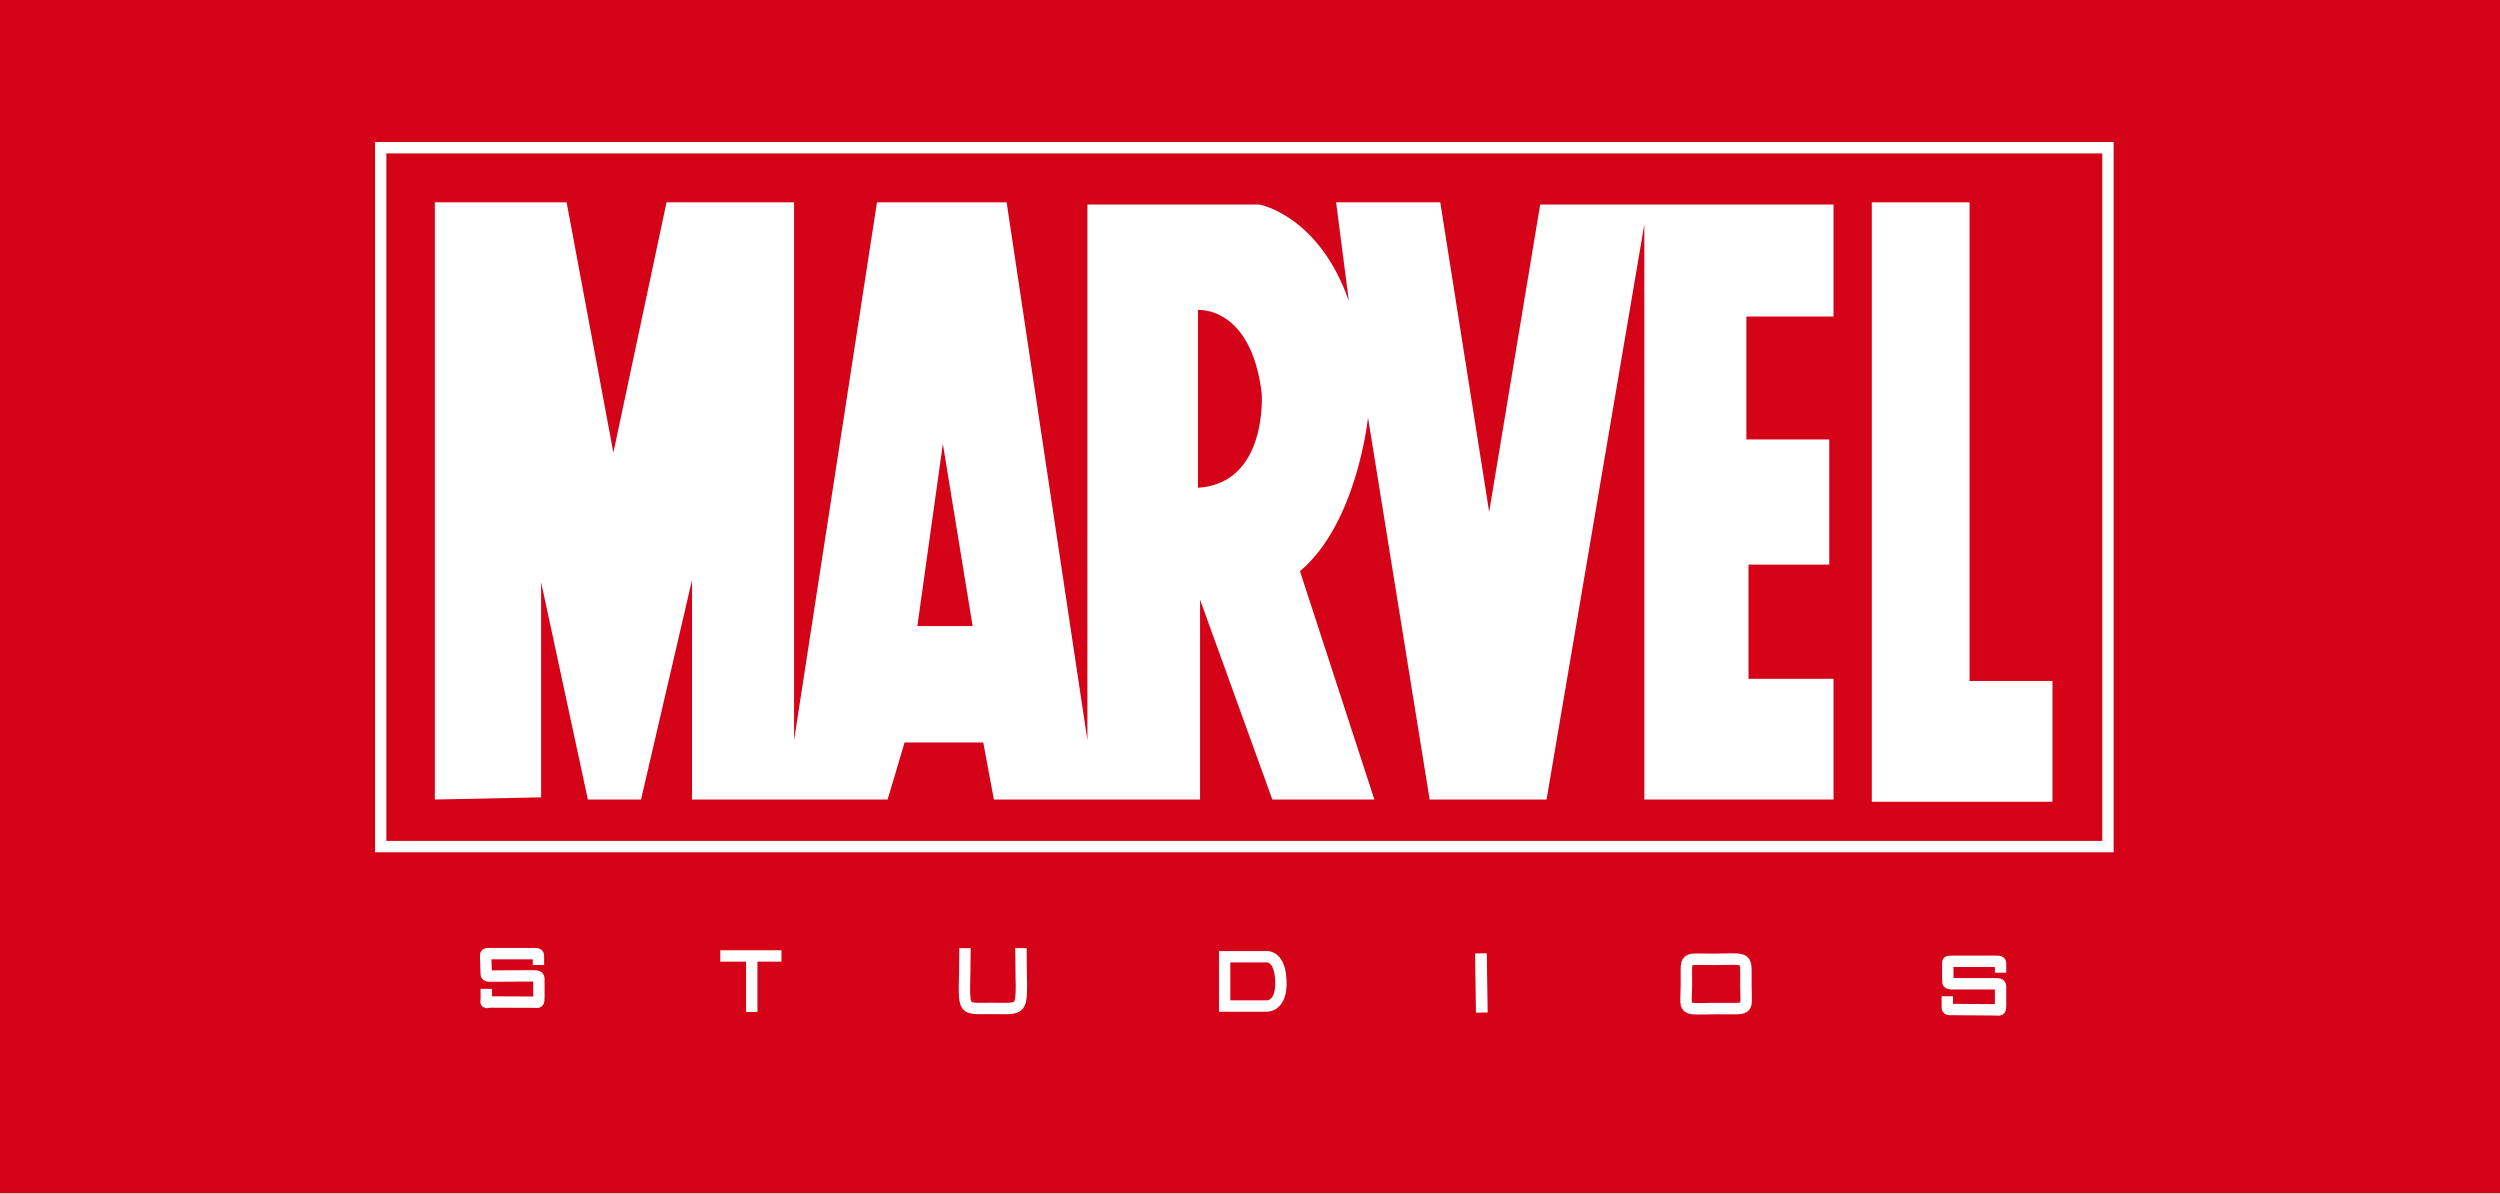
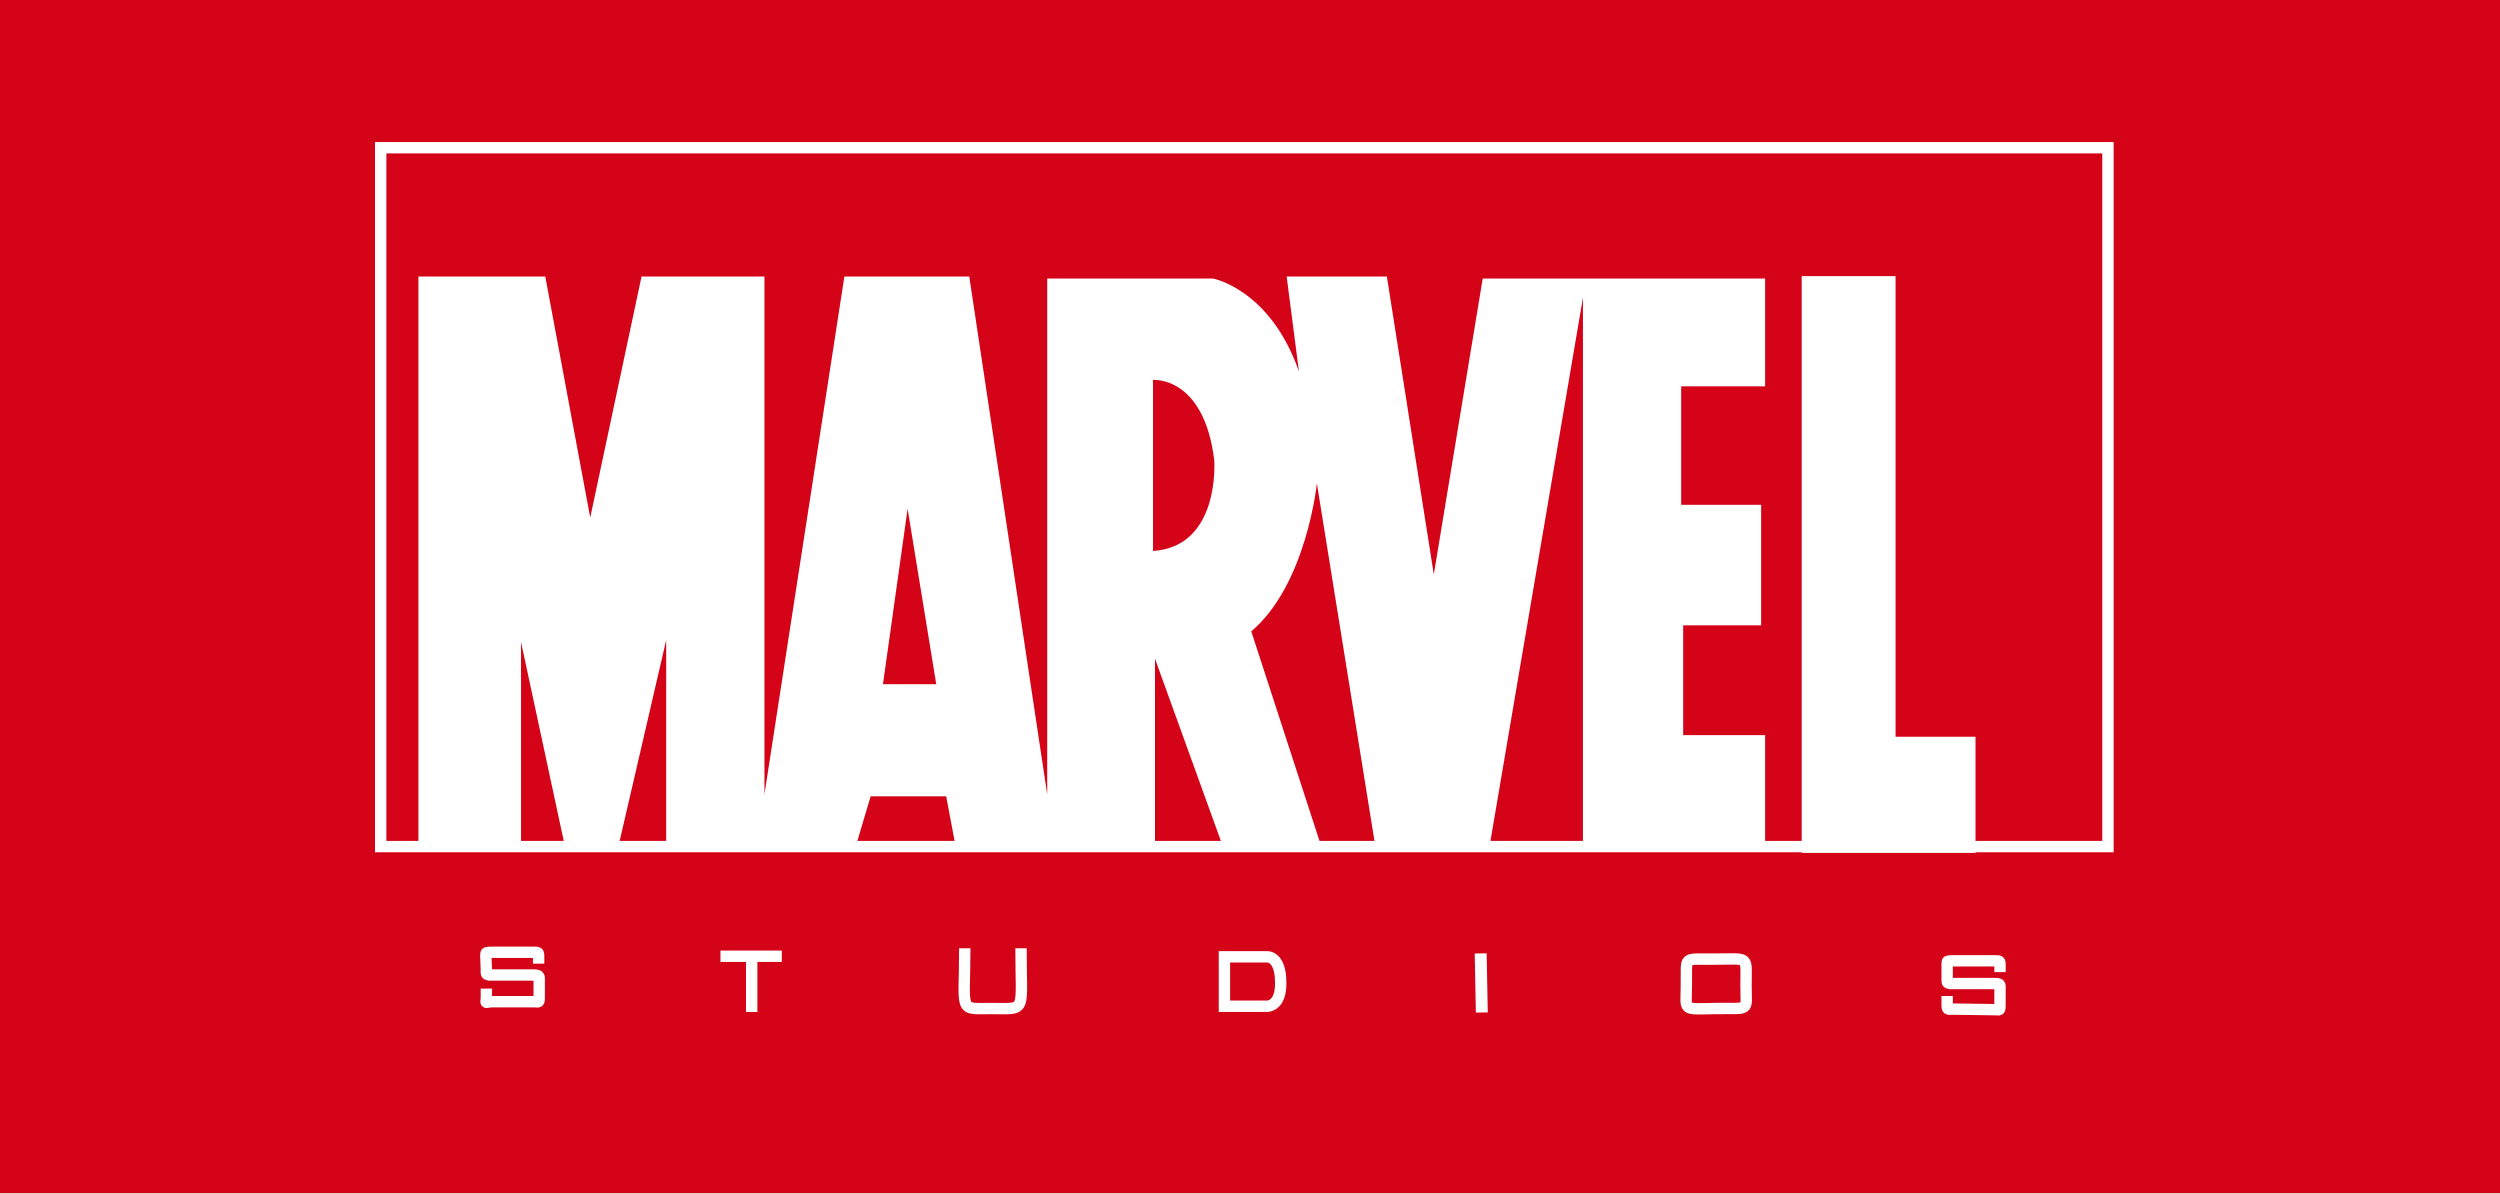
<svg xmlns="http://www.w3.org/2000/svg" id="svg2" version="1.1" width="440" height="210" viewBox="0 0 440 210">
  <defs id="defs6">
    <style id="style2422" type="text/css" />
    <clipPath id="id3">
      <path id="path2428" d="M 0,792 612,792 612,0 0,0 0,792 Z" />
    </clipPath>
  </defs>
-   <rect style="opacity:1;fill:#d40317;fill-opacity:1;fill-rule:nonzero;stroke:none;stroke-width:1.676;stroke-linecap:round;stroke-linejoin:miter;stroke-miterlimit:4;stroke-dasharray:none;stroke-opacity:1" id="rect4340" width="440" height="210" x="0" y="-4.6629367e-015" />
+   <rect style="opacity:1;fill:#d40317;fill-opacity:1;fill-rule:nonzero;stroke:none;stroke-width:1.7;stroke-linecap:round;stroke-linejoin:miter;stroke-miterlimit:4;stroke-dasharray:none;stroke-opacity:1" id="rect4340" width="440" height="210" x="0" y="0" />
  <g id="layer2" style="display:inline">
    <path style="fill:none;fill-rule:evenodd;stroke:#ffffff;stroke-width:2;stroke-linecap:butt;stroke-linejoin:miter;stroke-miterlimit:4;stroke-dasharray:none;stroke-opacity:1" d="m 67,26 304,0 0,123 -304,0 z" id="path4142" />
  </g>
  <g id="layer3" style="display:inline">
-     <path style="fill:none;fill-rule:evenodd;stroke:#ffffff;stroke-width:2;stroke-linecap:butt;stroke-linejoin:miter;stroke-miterlimit:4;stroke-dasharray:none;stroke-opacity:1" d="m 132.306,178.097 0,-9.848 -5.536,0 10.766,0" id="path4145" />
-     <path style="display:inline;fill:none;fill-rule:evenodd;stroke:#ffffff;stroke-width:2;stroke-linecap:butt;stroke-linejoin:miter;stroke-miterlimit:4;stroke-dasharray:none;stroke-opacity:1" d="m 179.686,166.868 c 0,11.571 1.132,10.614 -5.153,10.614 -5.881,-0.004 -4.695,0.912 -4.695,-10.599" id="path4145-2" />
-     <path style="fill:none;fill-rule:evenodd;stroke:#ffffff;stroke-width:2;stroke-linecap:butt;stroke-linejoin:miter;stroke-miterlimit:4;stroke-dasharray:none;stroke-opacity:1" d="m 215.539,168.383 7.461,0 c 0,0 2.352,-0.181 2.442,4.474 0.084,4.308 -2.442,4.206 -2.442,4.206 l -7.461,0 z" id="path4177" />
-     <path style="display:inline;fill:none;fill-rule:evenodd;stroke:#ffffff;stroke-width:2.06;stroke-linecap:butt;stroke-linejoin:miter;stroke-miterlimit:4;stroke-dasharray:none;stroke-opacity:1" d="m 260.641,167.796 0.157,10.418 z" id="path4177-1" />
-     <path style="display:inline;fill:none;fill-rule:evenodd;stroke:#ffffff;stroke-width:2.016;stroke-linecap:butt;stroke-linejoin:miter;stroke-miterlimit:4;stroke-dasharray:none;stroke-opacity:1" d="m 296.806,173.4 c 0.057,-5.387 -0.75,-4.511 5.054,-4.556 6.116,-0.047 5.385,-0.67 5.419,4.58 0.031,4.817 0.861,4.018 -5.419,4.084 -5.958,0.063 -5.103,0.549 -5.054,-4.109 z" id="path4177-0" />
-     <path style="fill:none;fill-rule:evenodd;stroke:#ffffff;stroke-width:2;stroke-linecap:square;stroke-linejoin:miter;stroke-miterlimit:4;stroke-dasharray:none;stroke-opacity:1" d="m 342.726,176.339 0,0.501 c -0.044,0.849 -0.025,0.858 0.918,0.835 l 7.428,0.056 c 0.953,0.006 1.025,0.26 1.029,-0.89 l -0.004,-2.478 c -0.014,-1.227 0.212,-1.232 -1.419,-1.222 0,0 -6.503,-0.008 -7.367,0 -0.644,-0.099 -0.459,-0.236 -0.501,-0.973 l 0,-2.42 c -0.031,-0.652 0.006,-0.53 0.807,-0.556 l 7.483,2e-5 c 1.028,-0.015 1.035,0.016 1.002,0.807 l 0,0.195" id="path4268" />
-     <path style="fill:none;fill-rule:evenodd;stroke:#ffffff;stroke-width:2;stroke-linecap:square;stroke-linejoin:miter;stroke-miterlimit:4;stroke-dasharray:none;stroke-opacity:1" d="m 85.585,175.045 -3.7e-5,0.668 c -0.072,1.044 -0.164,0.663 0.779,0.64 l 7.455,0.028 c 0.953,0.006 1.025,0.26 1.029,-0.89 l -0.004,-2.478 c -0.014,-1.227 0.212,-1.268 -1.419,-1.258 0,0 -6.503,0.028 -7.367,0.037 -0.644,-0.099 -0.459,-0.236 -0.501,-0.974 l -0.084,-2.42 c -0.031,-0.652 0.089,-0.53 0.89,-0.556 l 7.4,2e-5 c 1.028,-0.015 1.035,0.016 1.002,0.807 l 0,0.195" id="path4268-4" />
+     <path style="fill:none;fill-rule:evenodd;stroke:#ffffff;stroke-width:2;stroke-linecap:butt;stroke-linejoin:miter;stroke-miterlimit:4;stroke-dasharray:none;stroke-opacity:1" d="m 132.3,178.1 0,-9.8 -5.5,0 10.8,0" id="path4145" />
+     <path style="display:inline;fill:none;fill-rule:evenodd;stroke:#ffffff;stroke-width:2;stroke-linecap:butt;stroke-linejoin:miter;stroke-miterlimit:4;stroke-dasharray:none;stroke-opacity:1" d="m 179.7,166.9 c 0,11.6 1.1,10.6 -5.2,10.6 -5.9,0 -4.7,0.9 -4.7,-10.6" id="path4145-2" />
+     <path style="fill:none;fill-rule:evenodd;stroke:#ffffff;stroke-width:2;stroke-linecap:butt;stroke-linejoin:miter;stroke-miterlimit:4;stroke-dasharray:none;stroke-opacity:1" d="m 215.5,168.4 7.5,0 c 0,0 2.4,-0.2 2.4,4.5 0.1,4.3 -2.4,4.2 -2.4,4.2 l -7.5,0 z" id="path4177" />
+     <path style="display:inline;fill:none;fill-rule:evenodd;stroke:#ffffff;stroke-width:2.1;stroke-linecap:butt;stroke-linejoin:miter;stroke-miterlimit:4;stroke-dasharray:none;stroke-opacity:1" d="m 260.6,167.8 0.2,10.4 z" id="path4177-1" />
+     <path style="display:inline;fill:none;fill-rule:evenodd;stroke:#ffffff;stroke-width:2;stroke-linecap:butt;stroke-linejoin:miter;stroke-miterlimit:4;stroke-dasharray:none;stroke-opacity:1" d="m 296.8,173.4 c 0.1,-5.4 -0.8,-4.5 5.1,-4.6 6.1,0 5.4,-0.7 5.4,4.6 0,4.8 0.9,4 -5.4,4.1 -6,0.1 -5.1,0.5 -5.1,-4.1 z" id="path4177-0" />
+     <path style="fill:none;fill-rule:evenodd;stroke:#ffffff;stroke-width:2;stroke-linecap:square;stroke-linejoin:miter;stroke-miterlimit:4;stroke-dasharray:none;stroke-opacity:1" d="m 342.7,176.3 0,0.5 c 0,0.8 0,0.9 0.9,0.8 l 7.4,0.1 c 1,0 1,0.3 1,-0.9 l 0,-2.5 c 0,-1.2 0.2,-1.2 -1.4,-1.2 0,0 -6.5,0 -7.4,0 -0.6,-0.1 -0.5,-0.2 -0.5,-1 l 0,-2.4 c 0,-0.7 0,-0.5 0.8,-0.6 l 7.5,2e-5 c 1,0 1,0 1,0.8 l 0,0.2" id="path4268" />
+     <path style="fill:none;fill-rule:evenodd;stroke:#ffffff;stroke-width:2;stroke-linecap:square;stroke-linejoin:miter;stroke-miterlimit:4;stroke-dasharray:none;stroke-opacity:1" d="m 85.6,175 0,0.7 c -0.1,1 -0.2,0.7 0.8,0.6 l 7.5,0 c 1,0 1,0.3 1,-0.9 l 0,-2.5 c 0,-1.2 0.2,-1.3 -1.4,-1.3 0,0 -6.5,0 -7.4,0 -0.6,-0.1 -0.5,-0.2 -0.5,-1 l -0.1,-2.4 c 0,-0.7 0.1,-0.5 0.9,-0.6 l 7.4,2e-5 c 1,0 1,0 1,0.8 l 0,0.2" id="path4268-4" />
  </g>
  <g id="layer4" style="display:inline">
-     <g transform="matrix(0.7271845,0,0,-0.7271845,-1.392587,383.9101)" id="g2505" clip-path="url(#id3)">
-       <path style="fill:#ffffff;fill-rule:nonzero;stroke:none" id="path2509" d="m 454.942,478.966 23.666,0 0,-115.843 20.065,0 0,-29.226 -43.731,0 0,145.069 z" />
-       <path style="fill:#ffffff;fill-rule:nonzero;stroke:none" id="path2515" d="m 291.852,409.885 c 16.978,1.063 15.434,22.85 15.434,22.85 -2.572,21.256 -15.434,20.193 -15.434,20.193 l 0,-43.042 z m -54.535,-33.478 -7.203,44.105 -6.174,-44.105 13.376,0 z m -130.163,-41.98 0,144.538 31.898,0 11.319,-60.578 12.862,60.578 30.869,0 0,-130.19 20.065,130.19 31.383,0 19.55,-130.19 0,129.659 41.673,0 c 0,0 14.405,-2.657 21.608,-23.381 l -3.087,23.913 25.209,0 11.833,-74.926 12.347,74.394 70.998,0 0,-27.101 -21.094,0 0,-29.758 20.065,0 0,-30.289 -19.55,0 0,-27.632 20.579,0 0,-29.226 -45.789,0 0,139.224 -23.666,-139.224 -28.296,0 -14.92,92.462 c 0,0 -2.572,-25.507 -16.463,-37.197 l 18.007,-55.264 -24.695,0 -17.492,48.356 0,-48.356 -49.904,0 -2.572,13.816 -19.036,0 -4.116,-13.816 -47.332,0 0,53.139 -12.347,-53.139 -12.862,0 -11.319,52.608 0,-52.076 -25.724,-0.531 z" />
+     <g transform="matrix(0.7,0,0,-0.7,-1.4,383.9)" id="g2505" clip-path="url(#id3)">
+       <path style="fill:#ffffff;fill-rule:nonzero;stroke:none" id="path2509" d="m 454.9,479 23.7,0 0,-115.8 20.1,0 0,-29.2 -43.7,0 0,145.1 z" />
+       <path style="fill:#ffffff;fill-rule:nonzero;stroke:none" id="path2515" d="m 291.9,409.9 c 17,1.1 15.4,22.8 15.4,22.8 -2.6,21.3 -15.4,20.2 -15.4,20.2 l 0,-43 z m -54.5,-33.5 -7.2,44.1 -6.2,-44.1 13.4,0 z m -130.2,-42 0,144.5 31.9,0 11.3,-60.6 12.9,60.6 30.9,0 0,-130.2 20.1,130.2 31.4,0 19.6,-130.2 0,129.7 41.7,0 c 0,0 14.4,-2.7 21.6,-23.4 l -3.1,23.9 25.2,0 11.8,-74.9 12.3,74.4 71,0 0,-27.1 -21.1,0 0,-29.8 20.1,0 0,-30.3 -19.6,0 0,-27.6 20.6,0 0,-29.2 -45.8,0 0,139.2 -23.7,-139.2 -28.3,0 -14.9,92.5 c 0,0 -2.6,-25.5 -16.5,-37.2 l 18,-55.3 -24.7,0 -17.5,48.4 0,-48.4 -49.9,0 -2.6,13.8 -19,0 -4.1,-13.8 -47.3,0 0,53.1 -12.3,-53.1 -12.9,0 -11.3,52.6 0,-52.1 -25.7,-0.5 z" />
    </g>
  </g>
-   <text xml:space="preserve" style="font-style:normal;font-weight:normal;font-size:40px;line-height:125%;font-family:Sans;letter-spacing:0px;word-spacing:0px;fill:#000000;fill-opacity:1;stroke:none;stroke-width:1px;stroke-linecap:butt;stroke-linejoin:miter;stroke-opacity:1" x="338.72" y="175.727" id="text4261">
-     <tspan id="tspan4263" x="338.72" y="175.727" />
+   <text xml:space="preserve" style="font-style:normal;font-weight:normal;font-size:40px;line-height:125%;font-family:Sans;letter-spacing:0px;word-spacing:0px;fill:#000000;fill-opacity:1;stroke:none;stroke-width:1px;stroke-linecap:butt;stroke-linejoin:miter;stroke-opacity:1" x="338.7" y="175.7" id="text4261">
+     <tspan id="tspan4263" x="338.7" y="175.7" />
  </text>
</svg>
